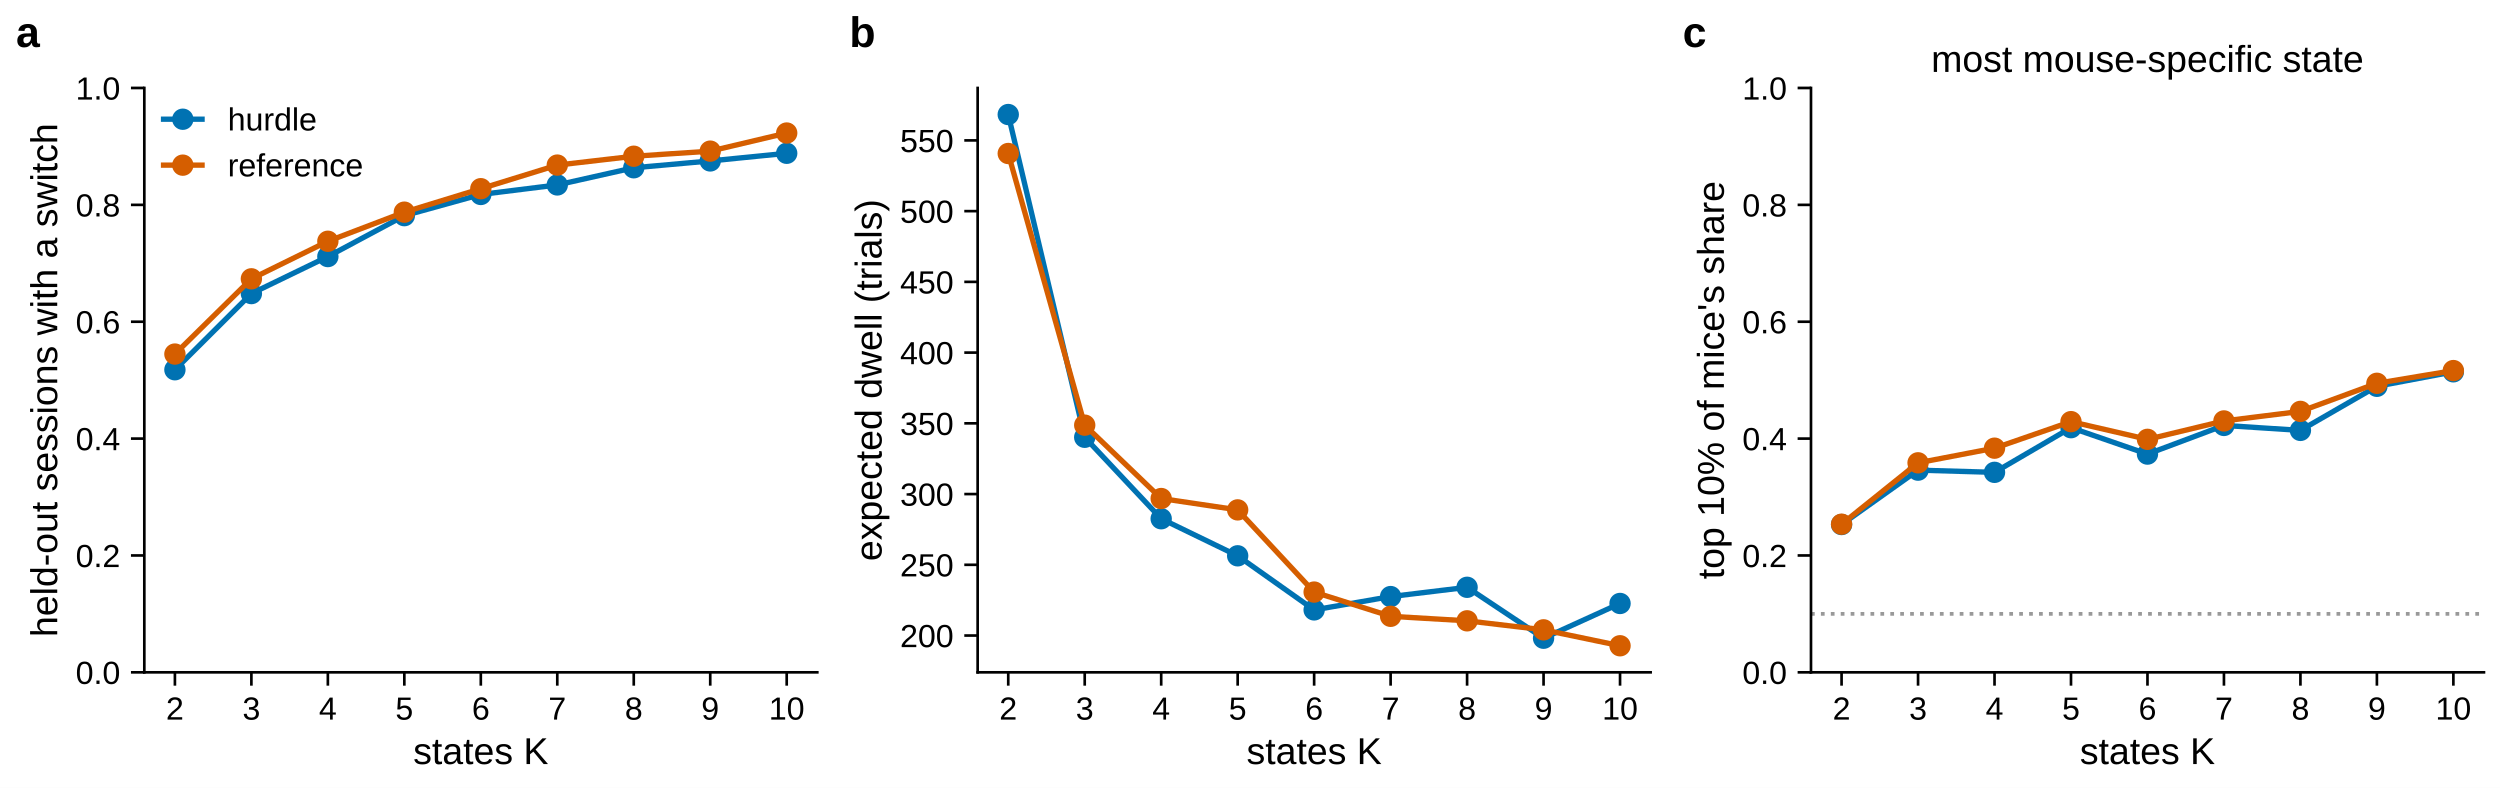
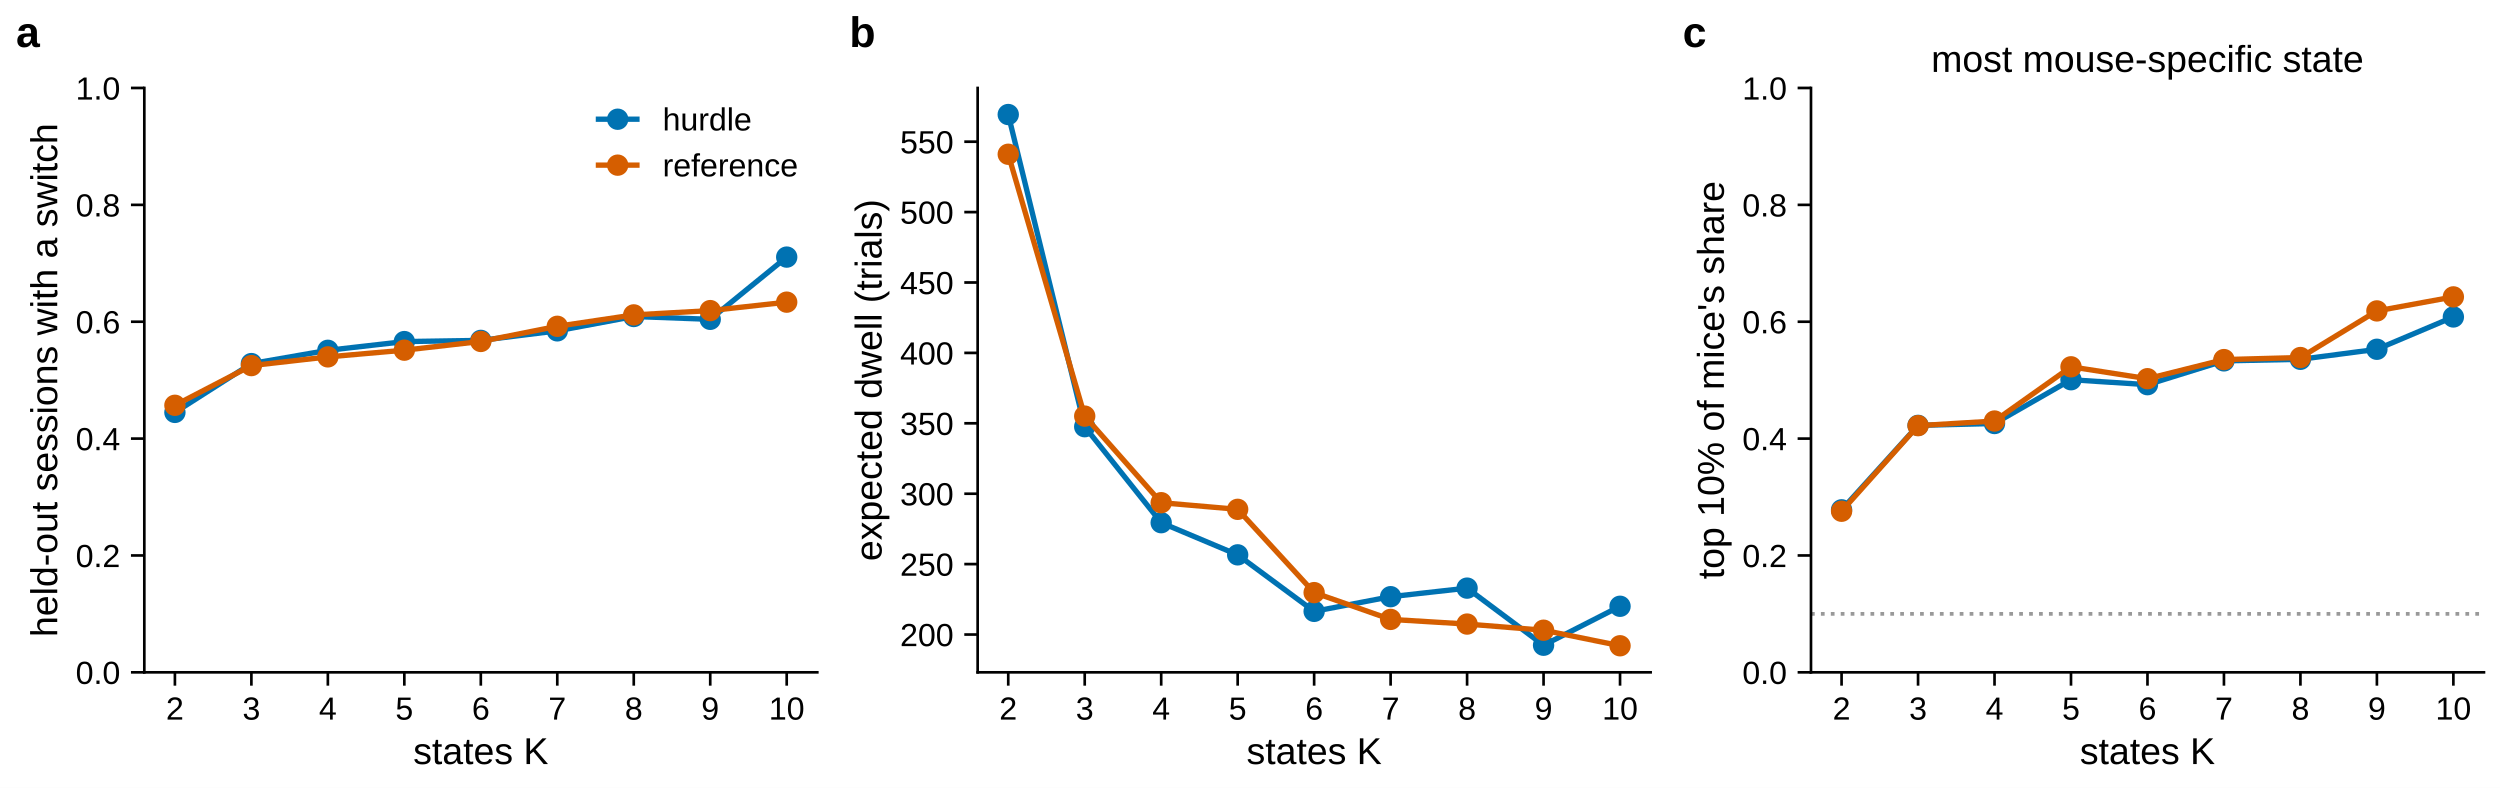
<svg xmlns="http://www.w3.org/2000/svg" xmlns:xlink="http://www.w3.org/1999/xlink" width="467.717pt" height="147.402pt" viewBox="0 0 467.717 147.402" version="1.1">
  <defs>
    <style type="text/css">*{stroke-linejoin: round; stroke-linecap: butt}</style>
  </defs>
  <g id="figure_1">
    <g id="patch_1">
      <path d="M 0 147.402  L 467.717 147.402  L 467.717 0  L 0 0  z " style="fill: #ffffff" />
    </g>
    <g id="axes_1">
      <g id="patch_2">
        <path d="M 27 125.783  L 152.905 125.783  L 152.905 16.458  L 27 16.458  z " style="fill: #ffffff" />
      </g>
      <g id="matplotlib.axis_1">
        <g id="xtick_1">
          <g id="line2d_1">
            <defs>
              <path id="md31456fca1" d="M 0 0  L 0 2.5  " style="stroke: #000000; stroke-width: 0.5" />
            </defs>
            <g>
              <use xlink:href="#md31456fca1" x="32.723" y="125.783" style="stroke: #000000; stroke-width: 0.5" />
            </g>
          </g>
          <g id="text_1">
            <text style="font-size: 6px; font-family: 'Arial', 'Liberation Sans', 'Helvetica', sans-serif; text-anchor: middle" x="32.723" y="134.631" transform="rotate(-0 32.7232 134.631)">2</text>
          </g>
        </g>
        <g id="xtick_2">
          <g id="line2d_2">
            <g>
              <use xlink:href="#md31456fca1" x="47.031" y="125.783" style="stroke: #000000; stroke-width: 0.5" />
            </g>
          </g>
          <g id="text_2">
            <text style="font-size: 6px; font-family: 'Arial', 'Liberation Sans', 'Helvetica', sans-serif; text-anchor: middle" x="47.031" y="134.631" transform="rotate(-0 47.03059 134.631)">3</text>
          </g>
        </g>
        <g id="xtick_3">
          <g id="line2d_3">
            <g>
              <use xlink:href="#md31456fca1" x="61.338" y="125.783" style="stroke: #000000; stroke-width: 0.5" />
            </g>
          </g>
          <g id="text_3">
            <text style="font-size: 6px; font-family: 'Arial', 'Liberation Sans', 'Helvetica', sans-serif; text-anchor: middle" x="61.338" y="134.631" transform="rotate(-0 61.33798 134.631)">4</text>
          </g>
        </g>
        <g id="xtick_4">
          <g id="line2d_4">
            <g>
              <use xlink:href="#md31456fca1" x="75.645" y="125.783" style="stroke: #000000; stroke-width: 0.5" />
            </g>
          </g>
          <g id="text_4">
            <text style="font-size: 6px; font-family: 'Arial', 'Liberation Sans', 'Helvetica', sans-serif; text-anchor: middle" x="75.645" y="134.631" transform="rotate(-0 75.64537 134.631)">5</text>
          </g>
        </g>
        <g id="xtick_5">
          <g id="line2d_5">
            <g>
              <use xlink:href="#md31456fca1" x="89.953" y="125.783" style="stroke: #000000; stroke-width: 0.5" />
            </g>
          </g>
          <g id="text_5">
            <text style="font-size: 6px; font-family: 'Arial', 'Liberation Sans', 'Helvetica', sans-serif; text-anchor: middle" x="89.953" y="134.631" transform="rotate(-0 89.95276 134.631)">6</text>
          </g>
        </g>
        <g id="xtick_6">
          <g id="line2d_6">
            <g>
              <use xlink:href="#md31456fca1" x="104.26" y="125.783" style="stroke: #000000; stroke-width: 0.5" />
            </g>
          </g>
          <g id="text_6">
            <text style="font-size: 6px; font-family: 'Arial', 'Liberation Sans', 'Helvetica', sans-serif; text-anchor: middle" x="104.26" y="134.631" transform="rotate(-0 104.2601 134.631)">7</text>
          </g>
        </g>
        <g id="xtick_7">
          <g id="line2d_7">
            <g>
              <use xlink:href="#md31456fca1" x="118.568" y="125.783" style="stroke: #000000; stroke-width: 0.5" />
            </g>
          </g>
          <g id="text_7">
            <text style="font-size: 6px; font-family: 'Arial', 'Liberation Sans', 'Helvetica', sans-serif; text-anchor: middle" x="118.568" y="134.631" transform="rotate(-0 118.5675 134.631)">8</text>
          </g>
        </g>
        <g id="xtick_8">
          <g id="line2d_8">
            <g>
              <use xlink:href="#md31456fca1" x="132.875" y="125.783" style="stroke: #000000; stroke-width: 0.5" />
            </g>
          </g>
          <g id="text_8">
            <text style="font-size: 6px; font-family: 'Arial', 'Liberation Sans', 'Helvetica', sans-serif; text-anchor: middle" x="132.875" y="134.631" transform="rotate(-0 132.8749 134.631)">9</text>
          </g>
        </g>
        <g id="xtick_9">
          <g id="line2d_9">
            <g>
              <use xlink:href="#md31456fca1" x="147.182" y="125.783" style="stroke: #000000; stroke-width: 0.5" />
            </g>
          </g>
          <g id="text_9">
            <text style="font-size: 6px; font-family: 'Arial', 'Liberation Sans', 'Helvetica', sans-serif; text-anchor: middle" x="147.182" y="134.631" transform="rotate(-0 147.1823 134.631)">10</text>
          </g>
        </g>
        <g id="text_10">
          <text style="font-size: 7px; font-family: 'Arial', 'Liberation Sans', 'Helvetica', sans-serif; text-anchor: middle" x="89.953" y="142.949" transform="rotate(-0 89.95276 142.9488)">states K</text>
        </g>
      </g>
      <g id="matplotlib.axis_2">
        <g id="ytick_1">
          <g id="line2d_10">
            <defs>
              <path id="md49a575f19" d="M 0 0  L -2.5 0  " style="stroke: #000000; stroke-width: 0.5" />
            </defs>
            <g>
              <use xlink:href="#md49a575f19" x="27" y="125.783" style="stroke: #000000; stroke-width: 0.5" />
            </g>
          </g>
          <g id="text_11">
            <text style="font-size: 6px; font-family: 'Arial', 'Liberation Sans', 'Helvetica', sans-serif; text-anchor: end" x="22.5" y="127.957" transform="rotate(-0 22.50024 127.957)">0.0</text>
          </g>
        </g>
        <g id="ytick_2">
          <g id="line2d_11">
            <g>
              <use xlink:href="#md49a575f19" x="27" y="103.918" style="stroke: #000000; stroke-width: 0.5" />
            </g>
          </g>
          <g id="text_12">
            <text style="font-size: 6px; font-family: 'Arial', 'Liberation Sans', 'Helvetica', sans-serif; text-anchor: end" x="22.5" y="106.092" transform="rotate(-0 22.50024 106.0919)">0.2</text>
          </g>
        </g>
        <g id="ytick_3">
          <g id="line2d_12">
            <g>
              <use xlink:href="#md49a575f19" x="27" y="82.053" style="stroke: #000000; stroke-width: 0.5" />
            </g>
          </g>
          <g id="text_13">
            <text style="font-size: 6px; font-family: 'Arial', 'Liberation Sans', 'Helvetica', sans-serif; text-anchor: end" x="22.5" y="84.227" transform="rotate(-0 22.50024 84.2269)">0.4</text>
          </g>
        </g>
        <g id="ytick_4">
          <g id="line2d_13">
            <g>
              <use xlink:href="#md49a575f19" x="27" y="60.188" style="stroke: #000000; stroke-width: 0.5" />
            </g>
          </g>
          <g id="text_14">
            <text style="font-size: 6px; font-family: 'Arial', 'Liberation Sans', 'Helvetica', sans-serif; text-anchor: end" x="22.5" y="62.362" transform="rotate(-0 22.50024 62.36187)">0.6</text>
          </g>
        </g>
        <g id="ytick_5">
          <g id="line2d_14">
            <g>
              <use xlink:href="#md49a575f19" x="27" y="38.323" style="stroke: #000000; stroke-width: 0.5" />
            </g>
          </g>
          <g id="text_15">
            <text style="font-size: 6px; font-family: 'Arial', 'Liberation Sans', 'Helvetica', sans-serif; text-anchor: end" x="22.5" y="40.497" transform="rotate(-0 22.50024 40.49683)">0.8</text>
          </g>
        </g>
        <g id="ytick_6">
          <g id="line2d_15">
            <g>
              <use xlink:href="#md49a575f19" x="27" y="16.458" style="stroke: #000000; stroke-width: 0.5" />
            </g>
          </g>
          <g id="text_16">
            <text style="font-size: 6px; font-family: 'Arial', 'Liberation Sans', 'Helvetica', sans-serif; text-anchor: end" x="22.5" y="18.632" transform="rotate(-0 22.50024 18.6318)">1.0</text>
          </g>
        </g>
        <g id="text_17">
          <text style="font-size: 7px; font-family: 'Arial', 'Liberation Sans', 'Helvetica', sans-serif; text-anchor: middle" x="10.708" y="71.12" transform="rotate(-90 10.70774 71.12032)">held-out sessions with a switch</text>
        </g>
      </g>
      <g id="line2d_16">
-         <path d="M 32.723 69.176  L 47.031 54.924  L 61.338 47.998  L 75.645 40.345  L 89.953 36.381  L 104.26 34.599  L 118.568 31.387  L 132.875 30.108  L 147.182 28.677  " clip-path="url(#p77e614c5fb)" style="fill: none; stroke: #0072b2; stroke-linecap: square" />
+         <path d="M 32.723 77.155  L 47.031 68.021  L 61.338 65.537  L 75.645 63.906  L 89.953 63.681  L 104.26 61.899  L 118.568 59.214  L 132.875 59.741  L 147.182 48.099  " clip-path="url(#p77e614c5fb)" style="fill: none; stroke: #0072b2; stroke-linecap: square" />
        <defs>
          <path id="ma156a9451f" d="M 0 1.5  C 0.398 1.5 0.779 1.342 1.061 1.061  C 1.342 0.779 1.5 0.398 1.5 0  C 1.5 -0.398 1.342 -0.779 1.061 -1.061  C 0.779 -1.342 0.398 -1.5 0 -1.5  C -0.398 -1.5 -0.779 -1.342 -1.061 -1.061  C -1.342 -0.779 -1.5 -0.398 -1.5 0  C -1.5 0.398 -1.342 0.779 -1.061 1.061  C -0.779 1.342 -0.398 1.5 0 1.5  z " style="stroke: #0072b2" />
        </defs>
        <g clip-path="url(#p77e614c5fb)">
-           <use xlink:href="#ma156a9451f" x="32.723" y="69.176" style="fill: #0072b2; stroke: #0072b2" />
-           <use xlink:href="#ma156a9451f" x="47.031" y="54.924" style="fill: #0072b2; stroke: #0072b2" />
-           <use xlink:href="#ma156a9451f" x="61.338" y="47.998" style="fill: #0072b2; stroke: #0072b2" />
-           <use xlink:href="#ma156a9451f" x="75.645" y="40.345" style="fill: #0072b2; stroke: #0072b2" />
-           <use xlink:href="#ma156a9451f" x="89.953" y="36.381" style="fill: #0072b2; stroke: #0072b2" />
-           <use xlink:href="#ma156a9451f" x="104.26" y="34.599" style="fill: #0072b2; stroke: #0072b2" />
-           <use xlink:href="#ma156a9451f" x="118.568" y="31.387" style="fill: #0072b2; stroke: #0072b2" />
-           <use xlink:href="#ma156a9451f" x="132.875" y="30.108" style="fill: #0072b2; stroke: #0072b2" />
-           <use xlink:href="#ma156a9451f" x="147.182" y="28.677" style="fill: #0072b2; stroke: #0072b2" />
+           <use xlink:href="#ma156a9451f" x="32.723" y="77.155" style="fill: #0072b2; stroke: #0072b2" />
+           <use xlink:href="#ma156a9451f" x="47.031" y="68.021" style="fill: #0072b2; stroke: #0072b2" />
+           <use xlink:href="#ma156a9451f" x="61.338" y="65.537" style="fill: #0072b2; stroke: #0072b2" />
+           <use xlink:href="#ma156a9451f" x="75.645" y="63.906" style="fill: #0072b2; stroke: #0072b2" />
+           <use xlink:href="#ma156a9451f" x="89.953" y="63.681" style="fill: #0072b2; stroke: #0072b2" />
+           <use xlink:href="#ma156a9451f" x="104.26" y="61.899" style="fill: #0072b2; stroke: #0072b2" />
+           <use xlink:href="#ma156a9451f" x="118.568" y="59.214" style="fill: #0072b2; stroke: #0072b2" />
+           <use xlink:href="#ma156a9451f" x="132.875" y="59.741" style="fill: #0072b2; stroke: #0072b2" />
+           <use xlink:href="#ma156a9451f" x="147.182" y="48.099" style="fill: #0072b2; stroke: #0072b2" />
        </g>
      </g>
      <g id="line2d_17">
-         <path d="M 32.723 66.24  L 47.031 52.163  L 61.338 45.138  L 75.645 39.693  L 89.953 35.302  L 104.26 30.886  L 118.568 29.229  L 132.875 28.276  L 147.182 24.889  " clip-path="url(#p77e614c5fb)" style="fill: none; stroke: #d55e00; stroke-linecap: square" />
+         <path d="M 32.723 75.825  L 47.031 68.398  L 61.338 66.767  L 75.645 65.512  L 89.953 63.881  L 104.26 61.046  L 118.568 58.913  L 132.875 58.11  L 147.182 56.529  " clip-path="url(#p77e614c5fb)" style="fill: none; stroke: #d55e00; stroke-linecap: square" />
        <defs>
          <path id="md7beab38b5" d="M 0 1.5  C 0.398 1.5 0.779 1.342 1.061 1.061  C 1.342 0.779 1.5 0.398 1.5 0  C 1.5 -0.398 1.342 -0.779 1.061 -1.061  C 0.779 -1.342 0.398 -1.5 0 -1.5  C -0.398 -1.5 -0.779 -1.342 -1.061 -1.061  C -1.342 -0.779 -1.5 -0.398 -1.5 0  C -1.5 0.398 -1.342 0.779 -1.061 1.061  C -0.779 1.342 -0.398 1.5 0 1.5  z " style="stroke: #d55e00" />
        </defs>
        <g clip-path="url(#p77e614c5fb)">
-           <use xlink:href="#md7beab38b5" x="32.723" y="66.24" style="fill: #d55e00; stroke: #d55e00" />
-           <use xlink:href="#md7beab38b5" x="47.031" y="52.163" style="fill: #d55e00; stroke: #d55e00" />
-           <use xlink:href="#md7beab38b5" x="61.338" y="45.138" style="fill: #d55e00; stroke: #d55e00" />
-           <use xlink:href="#md7beab38b5" x="75.645" y="39.693" style="fill: #d55e00; stroke: #d55e00" />
-           <use xlink:href="#md7beab38b5" x="89.953" y="35.302" style="fill: #d55e00; stroke: #d55e00" />
-           <use xlink:href="#md7beab38b5" x="104.26" y="30.886" style="fill: #d55e00; stroke: #d55e00" />
-           <use xlink:href="#md7beab38b5" x="118.568" y="29.229" style="fill: #d55e00; stroke: #d55e00" />
-           <use xlink:href="#md7beab38b5" x="132.875" y="28.276" style="fill: #d55e00; stroke: #d55e00" />
-           <use xlink:href="#md7beab38b5" x="147.182" y="24.889" style="fill: #d55e00; stroke: #d55e00" />
+           <use xlink:href="#md7beab38b5" x="32.723" y="75.825" style="fill: #d55e00; stroke: #d55e00" />
+           <use xlink:href="#md7beab38b5" x="47.031" y="68.398" style="fill: #d55e00; stroke: #d55e00" />
+           <use xlink:href="#md7beab38b5" x="61.338" y="66.767" style="fill: #d55e00; stroke: #d55e00" />
+           <use xlink:href="#md7beab38b5" x="75.645" y="65.512" style="fill: #d55e00; stroke: #d55e00" />
+           <use xlink:href="#md7beab38b5" x="89.953" y="63.881" style="fill: #d55e00; stroke: #d55e00" />
+           <use xlink:href="#md7beab38b5" x="104.26" y="61.046" style="fill: #d55e00; stroke: #d55e00" />
+           <use xlink:href="#md7beab38b5" x="118.568" y="58.913" style="fill: #d55e00; stroke: #d55e00" />
+           <use xlink:href="#md7beab38b5" x="132.875" y="58.11" style="fill: #d55e00; stroke: #d55e00" />
+           <use xlink:href="#md7beab38b5" x="147.182" y="56.529" style="fill: #d55e00; stroke: #d55e00" />
        </g>
      </g>
      <g id="patch_3">
        <path d="M 27 125.783  L 27 16.458  " style="fill: none; stroke: #000000; stroke-width: 0.5; stroke-linejoin: miter; stroke-linecap: square" />
      </g>
      <g id="patch_4">
        <path d="M 27 125.783  L 152.905 125.783  " style="fill: none; stroke: #000000; stroke-width: 0.5; stroke-linejoin: miter; stroke-linecap: square" />
      </g>
      <g id="text_18">
        <text style="font-weight: 700; font-size: 8px; font-family: 'Arial', 'Liberation Sans', 'Helvetica', sans-serif; text-anchor: start" x="3" y="8.798" transform="rotate(-0 3.00024 8.79774)">a</text>
      </g>
      <g id="legend_1">
        <g id="line2d_18">
-           <path d="M 30.6 22.306  L 34.2 22.306  L 37.8 22.306  " style="fill: none; stroke: #0072b2; stroke-linecap: square" />
+           <path d="M 111.96 22.306  L 115.56 22.306  L 119.16 22.306  " style="fill: none; stroke: #0072b2; stroke-linecap: square" />
          <g>
-             <use xlink:href="#ma156a9451f" x="34.2" y="22.306" style="fill: #0072b2; stroke: #0072b2" />
+             <use xlink:href="#ma156a9451f" x="115.56" y="22.306" style="fill: #0072b2; stroke: #0072b2" />
          </g>
        </g>
        <g id="text_19">
-           <text style="font-size: 6px; font-family: 'Arial', 'Liberation Sans', 'Helvetica', sans-serif; text-anchor: start" x="42.6" y="24.406" transform="rotate(-0 42.60024 24.40586)">hurdle</text>
+           <text style="font-size: 6px; font-family: 'Arial', 'Liberation Sans', 'Helvetica', sans-serif; text-anchor: start" x="123.96" y="24.406" transform="rotate(-0 123.96 24.40586)">hurdle</text>
        </g>
        <g id="line2d_19">
-           <path d="M 30.6 30.899  L 34.2 30.899  L 37.8 30.899  " style="fill: none; stroke: #d55e00; stroke-linecap: square" />
+           <path d="M 111.96 30.899  L 115.56 30.899  L 119.16 30.899  " style="fill: none; stroke: #d55e00; stroke-linecap: square" />
          <g>
-             <use xlink:href="#md7beab38b5" x="34.2" y="30.899" style="fill: #d55e00; stroke: #d55e00" />
+             <use xlink:href="#md7beab38b5" x="115.56" y="30.899" style="fill: #d55e00; stroke: #d55e00" />
          </g>
        </g>
        <g id="text_20">
-           <text style="font-size: 6px; font-family: 'Arial', 'Liberation Sans', 'Helvetica', sans-serif; text-anchor: start" x="42.6" y="32.999" transform="rotate(-0 42.60024 32.99899)">reference</text>
+           <text style="font-size: 6px; font-family: 'Arial', 'Liberation Sans', 'Helvetica', sans-serif; text-anchor: start" x="123.96" y="32.999" transform="rotate(-0 123.96 32.99899)">reference</text>
        </g>
      </g>
    </g>
    <g id="axes_2">
      <g id="patch_5">
        <path d="M 182.906 125.783  L 308.811 125.783  L 308.811 16.458  L 182.906 16.458  z " style="fill: #ffffff" />
      </g>
      <g id="matplotlib.axis_3">
        <g id="xtick_10">
          <g id="line2d_20">
            <g>
              <use xlink:href="#md31456fca1" x="188.629" y="125.783" style="stroke: #000000; stroke-width: 0.5" />
            </g>
          </g>
          <g id="text_21">
            <text style="font-size: 6px; font-family: 'Arial', 'Liberation Sans', 'Helvetica', sans-serif; text-anchor: middle" x="188.629" y="134.631" transform="rotate(-0 188.6287 134.631)">2</text>
          </g>
        </g>
        <g id="xtick_11">
          <g id="line2d_21">
            <g>
              <use xlink:href="#md31456fca1" x="202.936" y="125.783" style="stroke: #000000; stroke-width: 0.5" />
            </g>
          </g>
          <g id="text_22">
            <text style="font-size: 6px; font-family: 'Arial', 'Liberation Sans', 'Helvetica', sans-serif; text-anchor: middle" x="202.936" y="134.631" transform="rotate(-0 202.9361 134.631)">3</text>
          </g>
        </g>
        <g id="xtick_12">
          <g id="line2d_22">
            <g>
              <use xlink:href="#md31456fca1" x="217.243" y="125.783" style="stroke: #000000; stroke-width: 0.5" />
            </g>
          </g>
          <g id="text_23">
            <text style="font-size: 6px; font-family: 'Arial', 'Liberation Sans', 'Helvetica', sans-serif; text-anchor: middle" x="217.243" y="134.631" transform="rotate(-0 217.2435 134.631)">4</text>
          </g>
        </g>
        <g id="xtick_13">
          <g id="line2d_23">
            <g>
              <use xlink:href="#md31456fca1" x="231.551" y="125.783" style="stroke: #000000; stroke-width: 0.5" />
            </g>
          </g>
          <g id="text_24">
            <text style="font-size: 6px; font-family: 'Arial', 'Liberation Sans', 'Helvetica', sans-serif; text-anchor: middle" x="231.551" y="134.631" transform="rotate(-0 231.5509 134.631)">5</text>
          </g>
        </g>
        <g id="xtick_14">
          <g id="line2d_24">
            <g>
              <use xlink:href="#md31456fca1" x="245.858" y="125.783" style="stroke: #000000; stroke-width: 0.5" />
            </g>
          </g>
          <g id="text_25">
            <text style="font-size: 6px; font-family: 'Arial', 'Liberation Sans', 'Helvetica', sans-serif; text-anchor: middle" x="245.858" y="134.631" transform="rotate(-0 245.8583 134.631)">6</text>
          </g>
        </g>
        <g id="xtick_15">
          <g id="line2d_25">
            <g>
              <use xlink:href="#md31456fca1" x="260.166" y="125.783" style="stroke: #000000; stroke-width: 0.5" />
            </g>
          </g>
          <g id="text_26">
            <text style="font-size: 6px; font-family: 'Arial', 'Liberation Sans', 'Helvetica', sans-serif; text-anchor: middle" x="260.166" y="134.631" transform="rotate(-0 260.1657 134.631)">7</text>
          </g>
        </g>
        <g id="xtick_16">
          <g id="line2d_26">
            <g>
              <use xlink:href="#md31456fca1" x="274.473" y="125.783" style="stroke: #000000; stroke-width: 0.5" />
            </g>
          </g>
          <g id="text_27">
            <text style="font-size: 6px; font-family: 'Arial', 'Liberation Sans', 'Helvetica', sans-serif; text-anchor: middle" x="274.473" y="134.631" transform="rotate(-0 274.473 134.631)">8</text>
          </g>
        </g>
        <g id="xtick_17">
          <g id="line2d_27">
            <g>
              <use xlink:href="#md31456fca1" x="288.78" y="125.783" style="stroke: #000000; stroke-width: 0.5" />
            </g>
          </g>
          <g id="text_28">
            <text style="font-size: 6px; font-family: 'Arial', 'Liberation Sans', 'Helvetica', sans-serif; text-anchor: middle" x="288.78" y="134.631" transform="rotate(-0 288.7804 134.631)">9</text>
          </g>
        </g>
        <g id="xtick_18">
          <g id="line2d_28">
            <g>
              <use xlink:href="#md31456fca1" x="303.088" y="125.783" style="stroke: #000000; stroke-width: 0.5" />
            </g>
          </g>
          <g id="text_29">
            <text style="font-size: 6px; font-family: 'Arial', 'Liberation Sans', 'Helvetica', sans-serif; text-anchor: middle" x="303.088" y="134.631" transform="rotate(-0 303.0878 134.631)">10</text>
          </g>
        </g>
        <g id="text_30">
          <text style="font-size: 7px; font-family: 'Arial', 'Liberation Sans', 'Helvetica', sans-serif; text-anchor: middle" x="245.858" y="142.949" transform="rotate(-0 245.8583 142.9488)">states K</text>
        </g>
      </g>
      <g id="matplotlib.axis_4">
        <g id="ytick_7">
          <g id="line2d_29">
            <g>
-               <use xlink:href="#md49a575f19" x="182.906" y="118.897" style="stroke: #000000; stroke-width: 0.5" />
+               <use xlink:href="#md49a575f19" x="182.906" y="118.707" style="stroke: #000000; stroke-width: 0.5" />
            </g>
          </g>
          <g id="text_31">
-             <text style="font-size: 6px; font-family: 'Arial', 'Liberation Sans', 'Helvetica', sans-serif; text-anchor: end" x="178.406" y="121.071" transform="rotate(-0 178.4058 121.0709)">200</text>
+             <text style="font-size: 6px; font-family: 'Arial', 'Liberation Sans', 'Helvetica', sans-serif; text-anchor: end" x="178.406" y="120.881" transform="rotate(-0 178.4058 120.8809)">200</text>
          </g>
        </g>
        <g id="ytick_8">
          <g id="line2d_30">
            <g>
-               <use xlink:href="#md49a575f19" x="182.906" y="105.664" style="stroke: #000000; stroke-width: 0.5" />
+               <use xlink:href="#md49a575f19" x="182.906" y="105.536" style="stroke: #000000; stroke-width: 0.5" />
            </g>
          </g>
          <g id="text_32">
-             <text style="font-size: 6px; font-family: 'Arial', 'Liberation Sans', 'Helvetica', sans-serif; text-anchor: end" x="178.406" y="107.838" transform="rotate(-0 178.4058 107.8385)">250</text>
+             <text style="font-size: 6px; font-family: 'Arial', 'Liberation Sans', 'Helvetica', sans-serif; text-anchor: end" x="178.406" y="107.71" transform="rotate(-0 178.4058 107.7099)">250</text>
          </g>
        </g>
        <g id="ytick_9">
          <g id="line2d_31">
            <g>
-               <use xlink:href="#md49a575f19" x="182.906" y="92.432" style="stroke: #000000; stroke-width: 0.5" />
+               <use xlink:href="#md49a575f19" x="182.906" y="92.365" style="stroke: #000000; stroke-width: 0.5" />
            </g>
          </g>
          <g id="text_33">
-             <text style="font-size: 6px; font-family: 'Arial', 'Liberation Sans', 'Helvetica', sans-serif; text-anchor: end" x="178.406" y="94.606" transform="rotate(-0 178.4058 94.60605)">300</text>
+             <text style="font-size: 6px; font-family: 'Arial', 'Liberation Sans', 'Helvetica', sans-serif; text-anchor: end" x="178.406" y="94.539" transform="rotate(-0 178.4058 94.53895)">300</text>
          </g>
        </g>
        <g id="ytick_10">
          <g id="line2d_32">
            <g>
-               <use xlink:href="#md49a575f19" x="182.906" y="79.2" style="stroke: #000000; stroke-width: 0.5" />
+               <use xlink:href="#md49a575f19" x="182.906" y="79.194" style="stroke: #000000; stroke-width: 0.5" />
            </g>
          </g>
          <g id="text_34">
-             <text style="font-size: 6px; font-family: 'Arial', 'Liberation Sans', 'Helvetica', sans-serif; text-anchor: end" x="178.406" y="81.374" transform="rotate(-0 178.4058 81.37362)">350</text>
+             <text style="font-size: 6px; font-family: 'Arial', 'Liberation Sans', 'Helvetica', sans-serif; text-anchor: end" x="178.406" y="81.368" transform="rotate(-0 178.4058 81.36796)">350</text>
          </g>
        </g>
        <g id="ytick_11">
          <g id="line2d_33">
            <g>
-               <use xlink:href="#md49a575f19" x="182.906" y="65.967" style="stroke: #000000; stroke-width: 0.5" />
+               <use xlink:href="#md49a575f19" x="182.906" y="66.023" style="stroke: #000000; stroke-width: 0.5" />
            </g>
          </g>
          <g id="text_35">
-             <text style="font-size: 6px; font-family: 'Arial', 'Liberation Sans', 'Helvetica', sans-serif; text-anchor: end" x="178.406" y="68.141" transform="rotate(-0 178.4058 68.14119)">400</text>
+             <text style="font-size: 6px; font-family: 'Arial', 'Liberation Sans', 'Helvetica', sans-serif; text-anchor: end" x="178.406" y="68.197" transform="rotate(-0 178.4058 68.19697)">400</text>
          </g>
        </g>
        <g id="ytick_12">
          <g id="line2d_34">
            <g>
-               <use xlink:href="#md49a575f19" x="182.906" y="52.735" style="stroke: #000000; stroke-width: 0.5" />
+               <use xlink:href="#md49a575f19" x="182.906" y="52.852" style="stroke: #000000; stroke-width: 0.5" />
            </g>
          </g>
          <g id="text_36">
-             <text style="font-size: 6px; font-family: 'Arial', 'Liberation Sans', 'Helvetica', sans-serif; text-anchor: end" x="178.406" y="54.909" transform="rotate(-0 178.4058 54.90876)">450</text>
+             <text style="font-size: 6px; font-family: 'Arial', 'Liberation Sans', 'Helvetica', sans-serif; text-anchor: end" x="178.406" y="55.026" transform="rotate(-0 178.4058 55.02598)">450</text>
          </g>
        </g>
        <g id="ytick_13">
          <g id="line2d_35">
            <g>
-               <use xlink:href="#md49a575f19" x="182.906" y="39.502" style="stroke: #000000; stroke-width: 0.5" />
+               <use xlink:href="#md49a575f19" x="182.906" y="39.681" style="stroke: #000000; stroke-width: 0.5" />
            </g>
          </g>
          <g id="text_37">
-             <text style="font-size: 6px; font-family: 'Arial', 'Liberation Sans', 'Helvetica', sans-serif; text-anchor: end" x="178.406" y="41.676" transform="rotate(-0 178.4058 41.67633)">500</text>
+             <text style="font-size: 6px; font-family: 'Arial', 'Liberation Sans', 'Helvetica', sans-serif; text-anchor: end" x="178.406" y="41.855" transform="rotate(-0 178.4058 41.85498)">500</text>
          </g>
        </g>
        <g id="ytick_14">
          <g id="line2d_36">
            <g>
-               <use xlink:href="#md49a575f19" x="182.906" y="26.27" style="stroke: #000000; stroke-width: 0.5" />
+               <use xlink:href="#md49a575f19" x="182.906" y="26.51" style="stroke: #000000; stroke-width: 0.5" />
            </g>
          </g>
          <g id="text_38">
-             <text style="font-size: 6px; font-family: 'Arial', 'Liberation Sans', 'Helvetica', sans-serif; text-anchor: end" x="178.406" y="28.444" transform="rotate(-0 178.4058 28.4439)">550</text>
+             <text style="font-size: 6px; font-family: 'Arial', 'Liberation Sans', 'Helvetica', sans-serif; text-anchor: end" x="178.406" y="28.684" transform="rotate(-0 178.4058 28.68399)">550</text>
          </g>
        </g>
        <g id="text_39">
          <text style="font-size: 7px; font-family: 'Arial', 'Liberation Sans', 'Helvetica', sans-serif; text-anchor: middle" x="164.944" y="71.12" transform="rotate(-90 164.9436 71.12032)">expected dwell (trials)</text>
        </g>
      </g>
      <g id="line2d_37">
-         <path d="M 188.629 21.427  L 202.936 81.81  L 217.243 97.049  L 231.551 103.985  L 245.858 114.105  L 260.166 111.61  L 274.473 109.876  L 288.78 119.405  L 303.088 112.901  " clip-path="url(#pea00884c11)" style="fill: none; stroke: #0072b2; stroke-linecap: square" />
+         <path d="M 188.629 21.427  L 202.936 79.829  L 217.243 97.787  L 231.551 103.805  L 245.858 114.377  L 260.166 111.632  L 274.473 110.031  L 288.78 120.715  L 303.088 113.426  " clip-path="url(#pea00884c11)" style="fill: none; stroke: #0072b2; stroke-linecap: square" />
        <g clip-path="url(#pea00884c11)">
          <use xlink:href="#ma156a9451f" x="188.629" y="21.427" style="fill: #0072b2; stroke: #0072b2" />
-           <use xlink:href="#ma156a9451f" x="202.936" y="81.81" style="fill: #0072b2; stroke: #0072b2" />
-           <use xlink:href="#ma156a9451f" x="217.243" y="97.049" style="fill: #0072b2; stroke: #0072b2" />
-           <use xlink:href="#ma156a9451f" x="231.551" y="103.985" style="fill: #0072b2; stroke: #0072b2" />
-           <use xlink:href="#ma156a9451f" x="245.858" y="114.105" style="fill: #0072b2; stroke: #0072b2" />
-           <use xlink:href="#ma156a9451f" x="260.166" y="111.61" style="fill: #0072b2; stroke: #0072b2" />
-           <use xlink:href="#ma156a9451f" x="274.473" y="109.876" style="fill: #0072b2; stroke: #0072b2" />
-           <use xlink:href="#ma156a9451f" x="288.78" y="119.405" style="fill: #0072b2; stroke: #0072b2" />
-           <use xlink:href="#ma156a9451f" x="303.088" y="112.901" style="fill: #0072b2; stroke: #0072b2" />
+           <use xlink:href="#ma156a9451f" x="202.936" y="79.829" style="fill: #0072b2; stroke: #0072b2" />
+           <use xlink:href="#ma156a9451f" x="217.243" y="97.787" style="fill: #0072b2; stroke: #0072b2" />
+           <use xlink:href="#ma156a9451f" x="231.551" y="103.805" style="fill: #0072b2; stroke: #0072b2" />
+           <use xlink:href="#ma156a9451f" x="245.858" y="114.377" style="fill: #0072b2; stroke: #0072b2" />
+           <use xlink:href="#ma156a9451f" x="260.166" y="111.632" style="fill: #0072b2; stroke: #0072b2" />
+           <use xlink:href="#ma156a9451f" x="274.473" y="110.031" style="fill: #0072b2; stroke: #0072b2" />
+           <use xlink:href="#ma156a9451f" x="288.78" y="120.715" style="fill: #0072b2; stroke: #0072b2" />
+           <use xlink:href="#ma156a9451f" x="303.088" y="113.426" style="fill: #0072b2; stroke: #0072b2" />
        </g>
      </g>
      <g id="line2d_38">
-         <path d="M 188.629 28.718  L 202.936 79.541  L 217.243 93.267  L 231.551 95.393  L 245.858 110.769  L 260.166 115.304  L 274.473 116.148  L 288.78 117.835  L 303.088 120.814  " clip-path="url(#pea00884c11)" style="fill: none; stroke: #d55e00; stroke-linecap: square" />
+         <path d="M 188.629 28.859  L 202.936 77.849  L 217.243 94.048  L 231.551 95.29  L 245.858 110.871  L 260.166 115.883  L 274.473 116.754  L 288.78 117.904  L 303.088 120.814  " clip-path="url(#pea00884c11)" style="fill: none; stroke: #d55e00; stroke-linecap: square" />
        <g clip-path="url(#pea00884c11)">
-           <use xlink:href="#md7beab38b5" x="188.629" y="28.718" style="fill: #d55e00; stroke: #d55e00" />
-           <use xlink:href="#md7beab38b5" x="202.936" y="79.541" style="fill: #d55e00; stroke: #d55e00" />
-           <use xlink:href="#md7beab38b5" x="217.243" y="93.267" style="fill: #d55e00; stroke: #d55e00" />
-           <use xlink:href="#md7beab38b5" x="231.551" y="95.393" style="fill: #d55e00; stroke: #d55e00" />
-           <use xlink:href="#md7beab38b5" x="245.858" y="110.769" style="fill: #d55e00; stroke: #d55e00" />
-           <use xlink:href="#md7beab38b5" x="260.166" y="115.304" style="fill: #d55e00; stroke: #d55e00" />
-           <use xlink:href="#md7beab38b5" x="274.473" y="116.148" style="fill: #d55e00; stroke: #d55e00" />
-           <use xlink:href="#md7beab38b5" x="288.78" y="117.835" style="fill: #d55e00; stroke: #d55e00" />
+           <use xlink:href="#md7beab38b5" x="188.629" y="28.859" style="fill: #d55e00; stroke: #d55e00" />
+           <use xlink:href="#md7beab38b5" x="202.936" y="77.849" style="fill: #d55e00; stroke: #d55e00" />
+           <use xlink:href="#md7beab38b5" x="217.243" y="94.048" style="fill: #d55e00; stroke: #d55e00" />
+           <use xlink:href="#md7beab38b5" x="231.551" y="95.29" style="fill: #d55e00; stroke: #d55e00" />
+           <use xlink:href="#md7beab38b5" x="245.858" y="110.871" style="fill: #d55e00; stroke: #d55e00" />
+           <use xlink:href="#md7beab38b5" x="260.166" y="115.883" style="fill: #d55e00; stroke: #d55e00" />
+           <use xlink:href="#md7beab38b5" x="274.473" y="116.754" style="fill: #d55e00; stroke: #d55e00" />
+           <use xlink:href="#md7beab38b5" x="288.78" y="117.904" style="fill: #d55e00; stroke: #d55e00" />
          <use xlink:href="#md7beab38b5" x="303.088" y="120.814" style="fill: #d55e00; stroke: #d55e00" />
        </g>
      </g>
      <g id="patch_6">
        <path d="M 182.906 125.783  L 182.906 16.458  " style="fill: none; stroke: #000000; stroke-width: 0.5; stroke-linejoin: miter; stroke-linecap: square" />
      </g>
      <g id="patch_7">
        <path d="M 182.906 125.783  L 308.811 125.783  " style="fill: none; stroke: #000000; stroke-width: 0.5; stroke-linejoin: miter; stroke-linecap: square" />
      </g>
      <g id="text_40">
        <text style="font-weight: 700; font-size: 8px; font-family: 'Arial', 'Liberation Sans', 'Helvetica', sans-serif; text-anchor: start" x="158.906" y="8.798" transform="rotate(-0 158.9058 8.79774)">b</text>
      </g>
    </g>
    <g id="axes_3">
      <g id="patch_8">
        <path d="M 338.811 125.783  L 464.716 125.783  L 464.716 16.458  L 338.811 16.458  z " style="fill: #ffffff" />
      </g>
      <g id="matplotlib.axis_5">
        <g id="xtick_19">
          <g id="line2d_39">
            <g>
              <use xlink:href="#md31456fca1" x="344.534" y="125.783" style="stroke: #000000; stroke-width: 0.5" />
            </g>
          </g>
          <g id="text_41">
            <text style="font-size: 6px; font-family: 'Arial', 'Liberation Sans', 'Helvetica', sans-serif; text-anchor: middle" x="344.534" y="134.631" transform="rotate(-0 344.5342 134.631)">2</text>
          </g>
        </g>
        <g id="xtick_20">
          <g id="line2d_40">
            <g>
              <use xlink:href="#md31456fca1" x="358.842" y="125.783" style="stroke: #000000; stroke-width: 0.5" />
            </g>
          </g>
          <g id="text_42">
            <text style="font-size: 6px; font-family: 'Arial', 'Liberation Sans', 'Helvetica', sans-serif; text-anchor: middle" x="358.842" y="134.631" transform="rotate(-0 358.8416 134.631)">3</text>
          </g>
        </g>
        <g id="xtick_21">
          <g id="line2d_41">
            <g>
              <use xlink:href="#md31456fca1" x="373.149" y="125.783" style="stroke: #000000; stroke-width: 0.5" />
            </g>
          </g>
          <g id="text_43">
            <text style="font-size: 6px; font-family: 'Arial', 'Liberation Sans', 'Helvetica', sans-serif; text-anchor: middle" x="373.149" y="134.631" transform="rotate(-0 373.149 134.631)">4</text>
          </g>
        </g>
        <g id="xtick_22">
          <g id="line2d_42">
            <g>
              <use xlink:href="#md31456fca1" x="387.456" y="125.783" style="stroke: #000000; stroke-width: 0.5" />
            </g>
          </g>
          <g id="text_44">
            <text style="font-size: 6px; font-family: 'Arial', 'Liberation Sans', 'Helvetica', sans-serif; text-anchor: middle" x="387.456" y="134.631" transform="rotate(-0 387.4564 134.631)">5</text>
          </g>
        </g>
        <g id="xtick_23">
          <g id="line2d_43">
            <g>
              <use xlink:href="#md31456fca1" x="401.764" y="125.783" style="stroke: #000000; stroke-width: 0.5" />
            </g>
          </g>
          <g id="text_45">
            <text style="font-size: 6px; font-family: 'Arial', 'Liberation Sans', 'Helvetica', sans-serif; text-anchor: middle" x="401.764" y="134.631" transform="rotate(-0 401.7638 134.631)">6</text>
          </g>
        </g>
        <g id="xtick_24">
          <g id="line2d_44">
            <g>
              <use xlink:href="#md31456fca1" x="416.071" y="125.783" style="stroke: #000000; stroke-width: 0.5" />
            </g>
          </g>
          <g id="text_46">
            <text style="font-size: 6px; font-family: 'Arial', 'Liberation Sans', 'Helvetica', sans-serif; text-anchor: middle" x="416.071" y="134.631" transform="rotate(-0 416.0712 134.631)">7</text>
          </g>
        </g>
        <g id="xtick_25">
          <g id="line2d_45">
            <g>
              <use xlink:href="#md31456fca1" x="430.379" y="125.783" style="stroke: #000000; stroke-width: 0.5" />
            </g>
          </g>
          <g id="text_47">
            <text style="font-size: 6px; font-family: 'Arial', 'Liberation Sans', 'Helvetica', sans-serif; text-anchor: middle" x="430.379" y="134.631" transform="rotate(-0 430.3786 134.631)">8</text>
          </g>
        </g>
        <g id="xtick_26">
          <g id="line2d_46">
            <g>
              <use xlink:href="#md31456fca1" x="444.686" y="125.783" style="stroke: #000000; stroke-width: 0.5" />
            </g>
          </g>
          <g id="text_48">
            <text style="font-size: 6px; font-family: 'Arial', 'Liberation Sans', 'Helvetica', sans-serif; text-anchor: middle" x="444.686" y="134.631" transform="rotate(-0 444.6859 134.631)">9</text>
          </g>
        </g>
        <g id="xtick_27">
          <g id="line2d_47">
            <g>
              <use xlink:href="#md31456fca1" x="458.993" y="125.783" style="stroke: #000000; stroke-width: 0.5" />
            </g>
          </g>
          <g id="text_49">
            <text style="font-size: 6px; font-family: 'Arial', 'Liberation Sans', 'Helvetica', sans-serif; text-anchor: middle" x="458.993" y="134.631" transform="rotate(-0 458.9933 134.631)">10</text>
          </g>
        </g>
        <g id="text_50">
          <text style="font-size: 7px; font-family: 'Arial', 'Liberation Sans', 'Helvetica', sans-serif; text-anchor: middle" x="401.764" y="142.949" transform="rotate(-0 401.7638 142.9488)">states K</text>
        </g>
      </g>
      <g id="matplotlib.axis_6">
        <g id="ytick_15">
          <g id="line2d_48">
            <g>
              <use xlink:href="#md49a575f19" x="338.811" y="125.783" style="stroke: #000000; stroke-width: 0.5" />
            </g>
          </g>
          <g id="text_51">
            <text style="font-size: 6px; font-family: 'Arial', 'Liberation Sans', 'Helvetica', sans-serif; text-anchor: end" x="334.311" y="127.957" transform="rotate(-0 334.3113 127.957)">0.0</text>
          </g>
        </g>
        <g id="ytick_16">
          <g id="line2d_49">
            <g>
              <use xlink:href="#md49a575f19" x="338.811" y="103.918" style="stroke: #000000; stroke-width: 0.5" />
            </g>
          </g>
          <g id="text_52">
            <text style="font-size: 6px; font-family: 'Arial', 'Liberation Sans', 'Helvetica', sans-serif; text-anchor: end" x="334.311" y="106.092" transform="rotate(-0 334.3113 106.0919)">0.2</text>
          </g>
        </g>
        <g id="ytick_17">
          <g id="line2d_50">
            <g>
              <use xlink:href="#md49a575f19" x="338.811" y="82.053" style="stroke: #000000; stroke-width: 0.5" />
            </g>
          </g>
          <g id="text_53">
            <text style="font-size: 6px; font-family: 'Arial', 'Liberation Sans', 'Helvetica', sans-serif; text-anchor: end" x="334.311" y="84.227" transform="rotate(-0 334.3113 84.2269)">0.4</text>
          </g>
        </g>
        <g id="ytick_18">
          <g id="line2d_51">
            <g>
              <use xlink:href="#md49a575f19" x="338.811" y="60.188" style="stroke: #000000; stroke-width: 0.5" />
            </g>
          </g>
          <g id="text_54">
            <text style="font-size: 6px; font-family: 'Arial', 'Liberation Sans', 'Helvetica', sans-serif; text-anchor: end" x="334.311" y="62.362" transform="rotate(-0 334.3113 62.36187)">0.6</text>
          </g>
        </g>
        <g id="ytick_19">
          <g id="line2d_52">
            <g>
              <use xlink:href="#md49a575f19" x="338.811" y="38.323" style="stroke: #000000; stroke-width: 0.5" />
            </g>
          </g>
          <g id="text_55">
            <text style="font-size: 6px; font-family: 'Arial', 'Liberation Sans', 'Helvetica', sans-serif; text-anchor: end" x="334.311" y="40.497" transform="rotate(-0 334.3113 40.49683)">0.8</text>
          </g>
        </g>
        <g id="ytick_20">
          <g id="line2d_53">
            <g>
              <use xlink:href="#md49a575f19" x="338.811" y="16.458" style="stroke: #000000; stroke-width: 0.5" />
            </g>
          </g>
          <g id="text_56">
            <text style="font-size: 6px; font-family: 'Arial', 'Liberation Sans', 'Helvetica', sans-serif; text-anchor: end" x="334.311" y="18.632" transform="rotate(-0 334.3113 18.6318)">1.0</text>
          </g>
        </g>
        <g id="text_57">
          <text style="font-size: 7px; font-family: 'Arial', 'Liberation Sans', 'Helvetica', sans-serif; text-anchor: middle" x="322.519" y="71.12" transform="rotate(-90 322.5188 71.12032)">top 10% of mice's share</text>
        </g>
      </g>
      <g id="line2d_54">
-         <path d="M 344.534 98.13  L 358.842 87.959  L 373.149 88.369  L 387.456 80.013  L 401.764 84.953  L 416.071 79.593  L 430.379 80.52  L 444.686 72.273  L 458.993 69.563  " clip-path="url(#p8f88fdf429)" style="fill: none; stroke: #0072b2; stroke-linecap: square" />
+         <path d="M 344.534 95.382  L 358.842 79.582  L 373.149 79.234  L 387.456 71.044  L 401.764 71.967  L 416.071 67.515  L 430.379 67.223  L 444.686 65.345  L 458.993 59.299  " clip-path="url(#p8f88fdf429)" style="fill: none; stroke: #0072b2; stroke-linecap: square" />
        <g clip-path="url(#p8f88fdf429)">
-           <use xlink:href="#ma156a9451f" x="344.534" y="98.13" style="fill: #0072b2; stroke: #0072b2" />
-           <use xlink:href="#ma156a9451f" x="358.842" y="87.959" style="fill: #0072b2; stroke: #0072b2" />
-           <use xlink:href="#ma156a9451f" x="373.149" y="88.369" style="fill: #0072b2; stroke: #0072b2" />
-           <use xlink:href="#ma156a9451f" x="387.456" y="80.013" style="fill: #0072b2; stroke: #0072b2" />
-           <use xlink:href="#ma156a9451f" x="401.764" y="84.953" style="fill: #0072b2; stroke: #0072b2" />
-           <use xlink:href="#ma156a9451f" x="416.071" y="79.593" style="fill: #0072b2; stroke: #0072b2" />
-           <use xlink:href="#ma156a9451f" x="430.379" y="80.52" style="fill: #0072b2; stroke: #0072b2" />
-           <use xlink:href="#ma156a9451f" x="444.686" y="72.273" style="fill: #0072b2; stroke: #0072b2" />
-           <use xlink:href="#ma156a9451f" x="458.993" y="69.563" style="fill: #0072b2; stroke: #0072b2" />
+           <use xlink:href="#ma156a9451f" x="344.534" y="95.382" style="fill: #0072b2; stroke: #0072b2" />
+           <use xlink:href="#ma156a9451f" x="358.842" y="79.582" style="fill: #0072b2; stroke: #0072b2" />
+           <use xlink:href="#ma156a9451f" x="373.149" y="79.234" style="fill: #0072b2; stroke: #0072b2" />
+           <use xlink:href="#ma156a9451f" x="387.456" y="71.044" style="fill: #0072b2; stroke: #0072b2" />
+           <use xlink:href="#ma156a9451f" x="401.764" y="71.967" style="fill: #0072b2; stroke: #0072b2" />
+           <use xlink:href="#ma156a9451f" x="416.071" y="67.515" style="fill: #0072b2; stroke: #0072b2" />
+           <use xlink:href="#ma156a9451f" x="430.379" y="67.223" style="fill: #0072b2; stroke: #0072b2" />
+           <use xlink:href="#ma156a9451f" x="444.686" y="65.345" style="fill: #0072b2; stroke: #0072b2" />
+           <use xlink:href="#ma156a9451f" x="458.993" y="59.299" style="fill: #0072b2; stroke: #0072b2" />
        </g>
      </g>
      <g id="line2d_55">
-         <path d="M 344.534 98.073  L 358.842 86.587  L 373.149 83.848  L 387.456 78.883  L 401.764 82.195  L 416.071 78.752  L 430.379 76.966  L 444.686 71.709  L 458.993 69.329  " clip-path="url(#p8f88fdf429)" style="fill: none; stroke: #d55e00; stroke-linecap: square" />
+         <path d="M 344.534 95.647  L 358.842 79.632  L 373.149 78.768  L 387.456 68.625  L 401.764 70.85  L 416.071 67.274  L 430.379 66.889  L 444.686 58.168  L 458.993 55.544  " clip-path="url(#p8f88fdf429)" style="fill: none; stroke: #d55e00; stroke-linecap: square" />
        <g clip-path="url(#p8f88fdf429)">
-           <use xlink:href="#md7beab38b5" x="344.534" y="98.073" style="fill: #d55e00; stroke: #d55e00" />
-           <use xlink:href="#md7beab38b5" x="358.842" y="86.587" style="fill: #d55e00; stroke: #d55e00" />
-           <use xlink:href="#md7beab38b5" x="373.149" y="83.848" style="fill: #d55e00; stroke: #d55e00" />
-           <use xlink:href="#md7beab38b5" x="387.456" y="78.883" style="fill: #d55e00; stroke: #d55e00" />
-           <use xlink:href="#md7beab38b5" x="401.764" y="82.195" style="fill: #d55e00; stroke: #d55e00" />
-           <use xlink:href="#md7beab38b5" x="416.071" y="78.752" style="fill: #d55e00; stroke: #d55e00" />
-           <use xlink:href="#md7beab38b5" x="430.379" y="76.966" style="fill: #d55e00; stroke: #d55e00" />
-           <use xlink:href="#md7beab38b5" x="444.686" y="71.709" style="fill: #d55e00; stroke: #d55e00" />
-           <use xlink:href="#md7beab38b5" x="458.993" y="69.329" style="fill: #d55e00; stroke: #d55e00" />
+           <use xlink:href="#md7beab38b5" x="344.534" y="95.647" style="fill: #d55e00; stroke: #d55e00" />
+           <use xlink:href="#md7beab38b5" x="358.842" y="79.632" style="fill: #d55e00; stroke: #d55e00" />
+           <use xlink:href="#md7beab38b5" x="373.149" y="78.768" style="fill: #d55e00; stroke: #d55e00" />
+           <use xlink:href="#md7beab38b5" x="387.456" y="68.625" style="fill: #d55e00; stroke: #d55e00" />
+           <use xlink:href="#md7beab38b5" x="401.764" y="70.85" style="fill: #d55e00; stroke: #d55e00" />
+           <use xlink:href="#md7beab38b5" x="416.071" y="67.274" style="fill: #d55e00; stroke: #d55e00" />
+           <use xlink:href="#md7beab38b5" x="430.379" y="66.889" style="fill: #d55e00; stroke: #d55e00" />
+           <use xlink:href="#md7beab38b5" x="444.686" y="58.168" style="fill: #d55e00; stroke: #d55e00" />
+           <use xlink:href="#md7beab38b5" x="458.993" y="55.544" style="fill: #d55e00; stroke: #d55e00" />
        </g>
      </g>
      <g id="line2d_56">
        <path d="M 338.811 114.85  L 464.716 114.85  " clip-path="url(#p8f88fdf429)" style="fill: none; stroke-dasharray: 0.7,1.155; stroke-dashoffset: 0; stroke: #999999; stroke-width: 0.7" />
      </g>
      <g id="patch_9">
        <path d="M 338.811 125.783  L 338.811 16.458  " style="fill: none; stroke: #000000; stroke-width: 0.5; stroke-linejoin: miter; stroke-linecap: square" />
      </g>
      <g id="patch_10">
        <path d="M 338.811 125.783  L 464.716 125.783  " style="fill: none; stroke: #000000; stroke-width: 0.5; stroke-linejoin: miter; stroke-linecap: square" />
      </g>
      <g id="text_58">
        <text style="font-weight: 700; font-size: 8px; font-family: 'Arial', 'Liberation Sans', 'Helvetica', sans-serif; text-anchor: start" x="314.811" y="8.798" transform="rotate(-0 314.8113 8.79774)">c</text>
      </g>
      <g id="text_59">
        <text style="font-size: 7px; font-family: 'Arial', 'Liberation Sans', 'Helvetica', sans-serif; text-anchor: middle" x="401.764" y="13.458" transform="rotate(-0 401.7638 13.45774)">most mouse-specific state</text>
      </g>
    </g>
  </g>
  <defs>
    <clipPath id="p77e614c5fb">
      <rect x="27" y="16.458" width="125.905" height="109.325" />
    </clipPath>
    <clipPath id="pea00884c11">
      <rect x="182.906" y="16.458" width="125.905" height="109.325" />
    </clipPath>
    <clipPath id="p8f88fdf429">
      <rect x="338.811" y="16.458" width="125.905" height="109.325" />
    </clipPath>
  </defs>
</svg>
